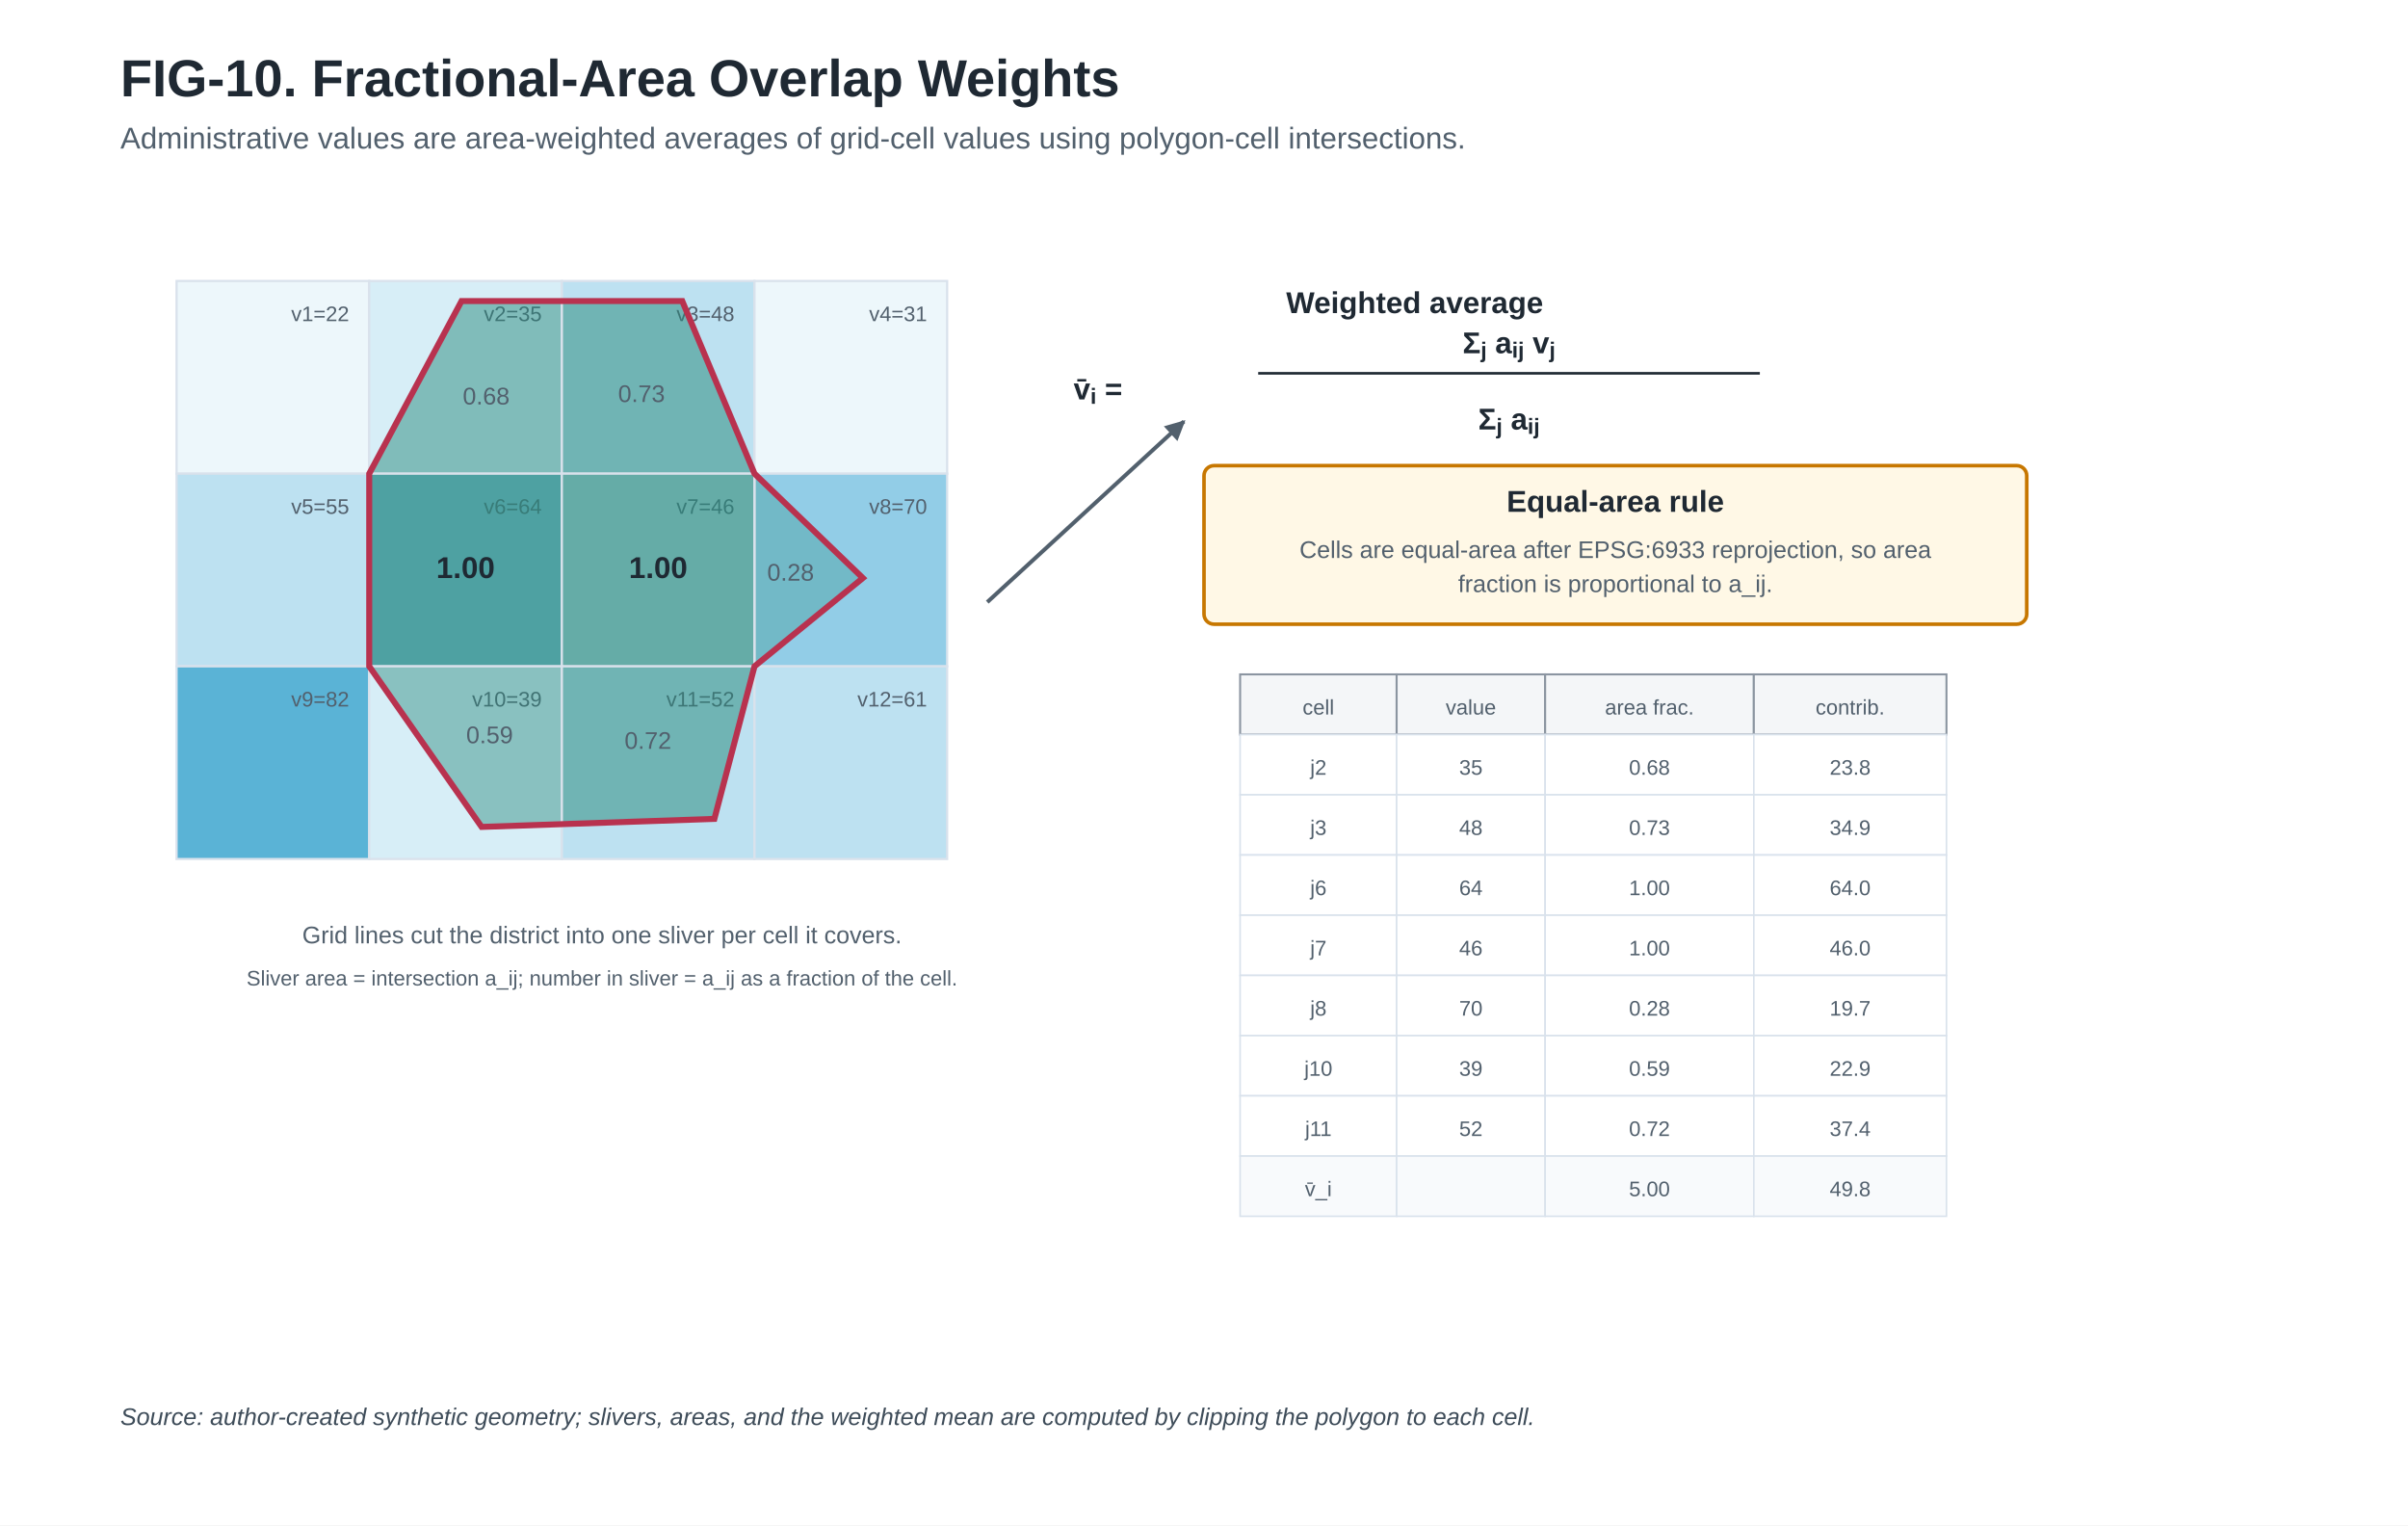
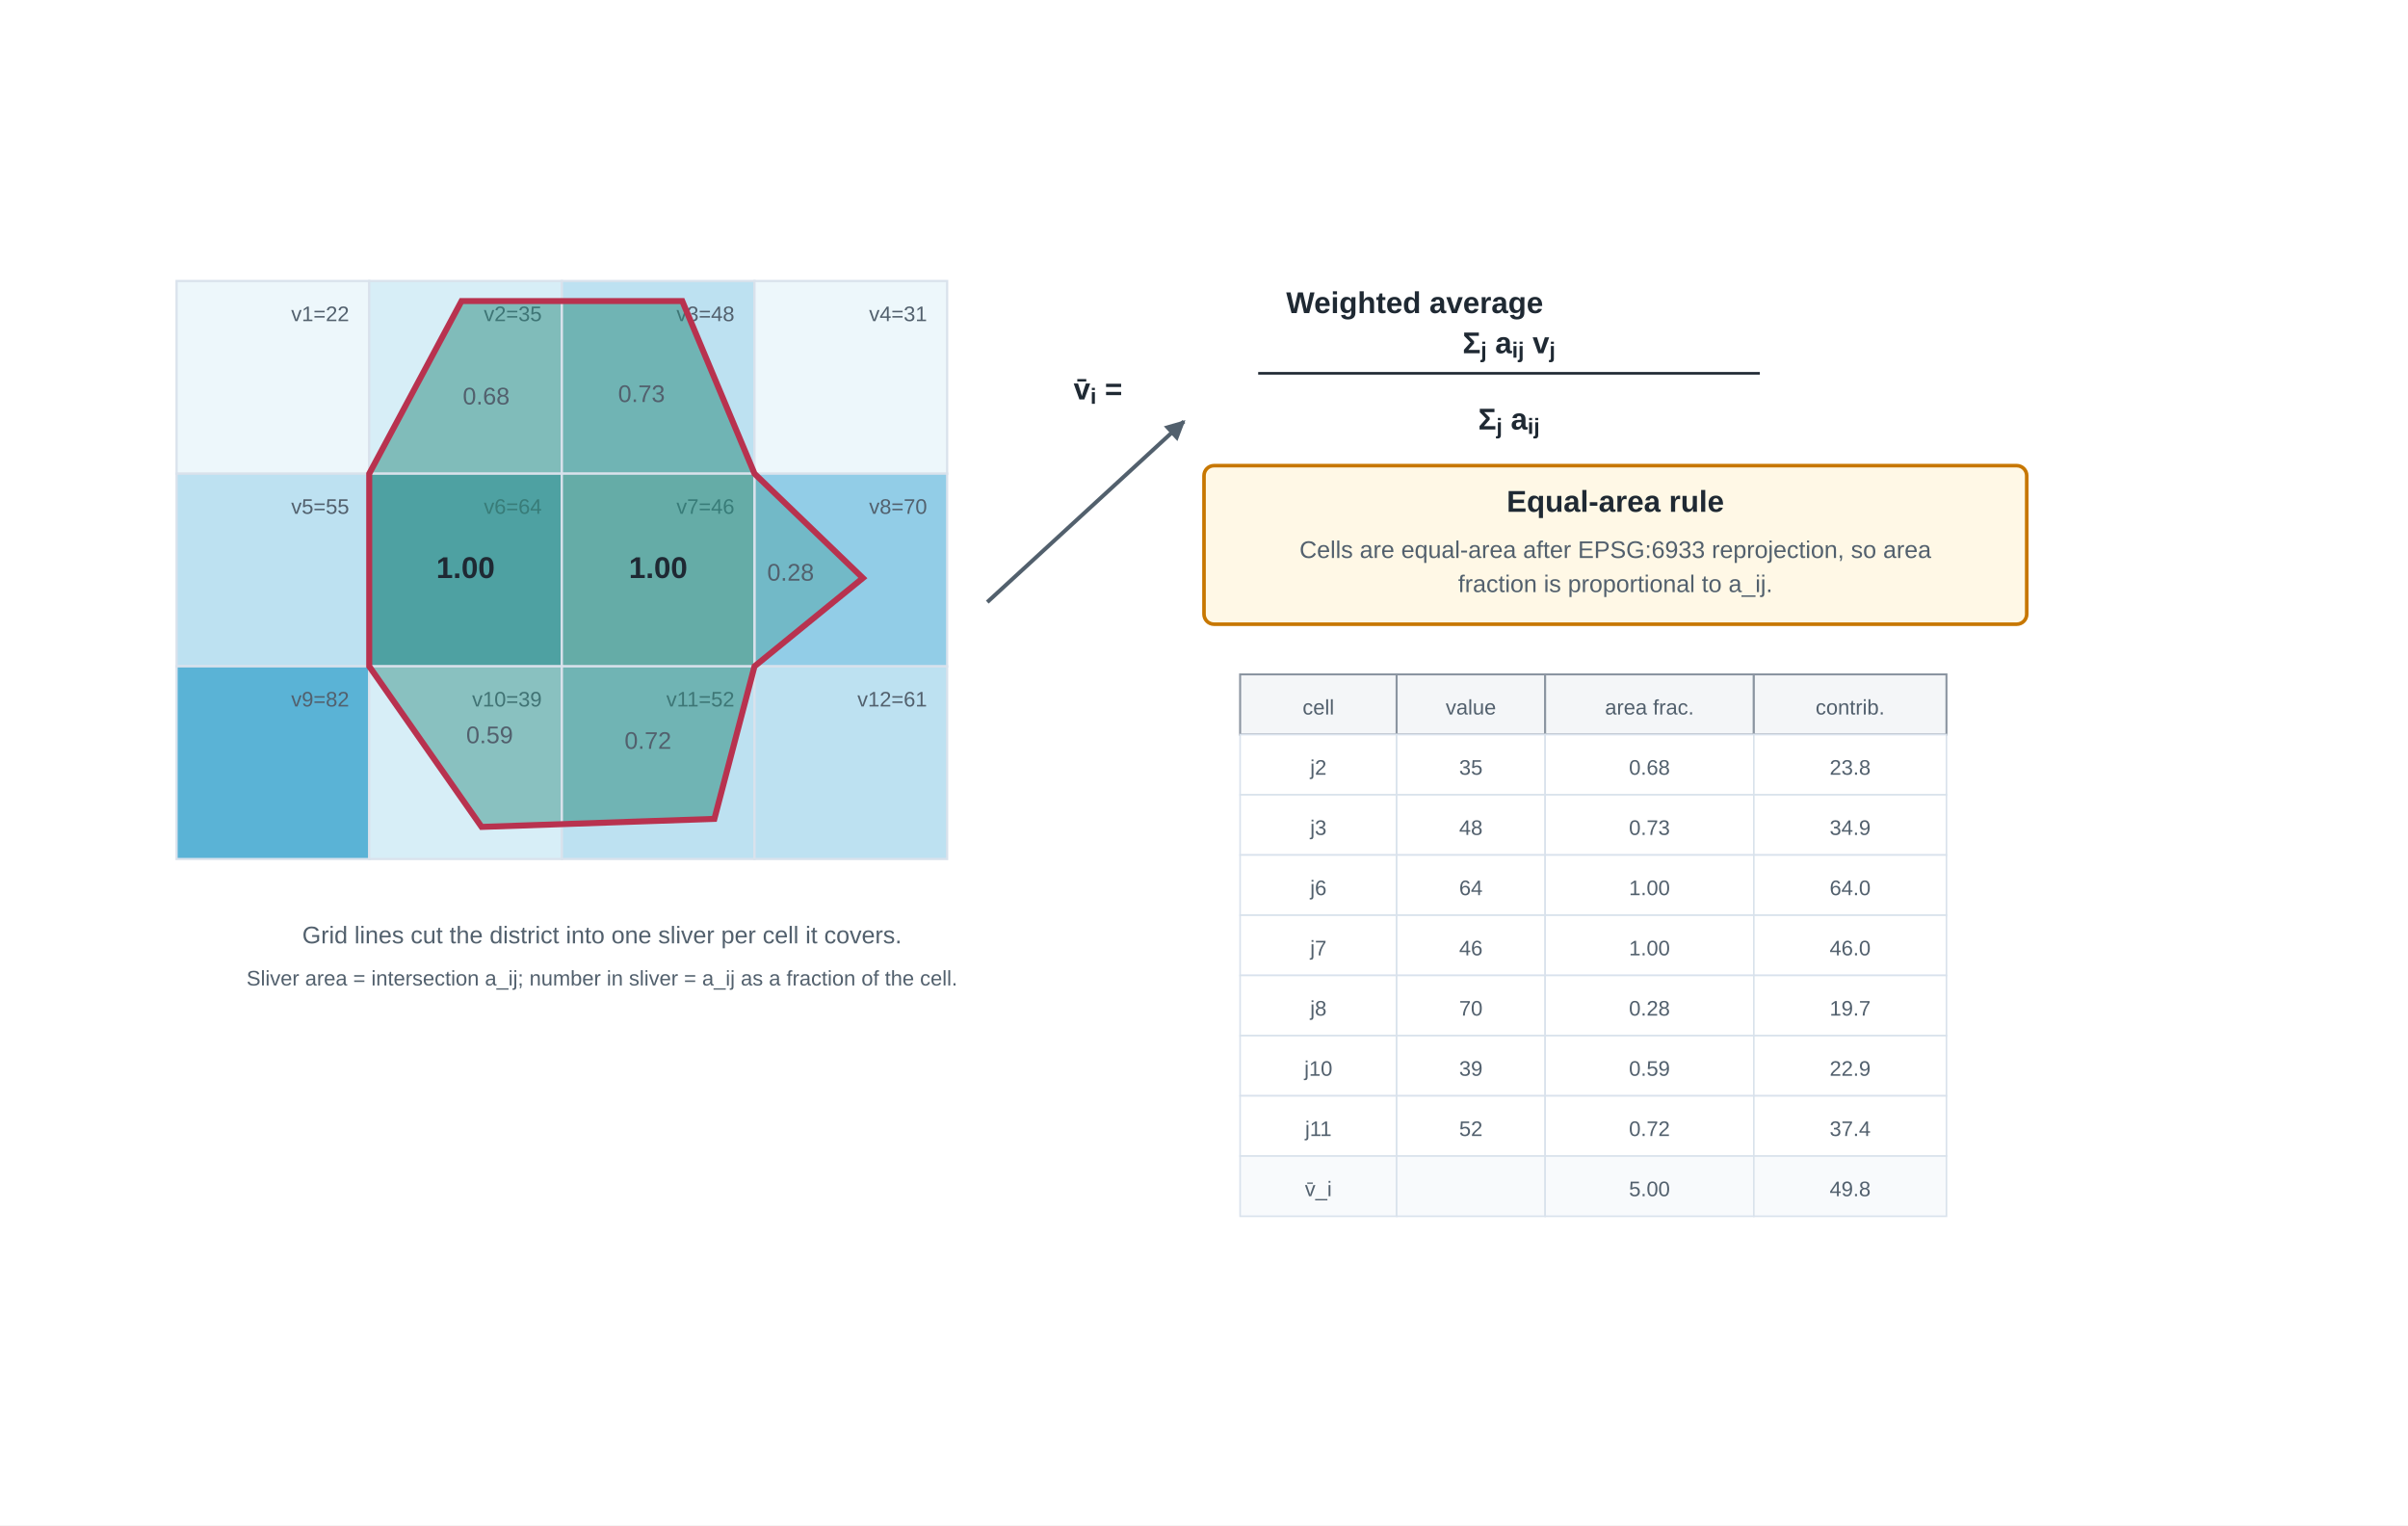
<svg xmlns="http://www.w3.org/2000/svg" width="1200" height="760" viewBox="0 0 1200 760" role="img" aria-labelledby="title desc">
  <style>
text { font-family: Arial, Helvetica, sans-serif; fill: #1f2933; }
.title { font-size: 26px; font-weight: 700; }
.subtitle { font-size: 15px; fill: #52606d; }
.label { font-size: 15px; font-weight: 700; }
.small { font-size: 12px; fill: #52606d; }
.tiny { font-size: 10.5px; fill: #52606d; }
.note { font-size: 12px; fill: #3e4c59; font-style: italic; }
.axis { stroke: #52606d; stroke-width: 1.2; }
.gridline { stroke: #d9e2ec; stroke-width: 1; }
.arrow { stroke: #52606d; stroke-width: 2.0; fill: none; marker-end: url(#arrow); }
</style>
  <defs>
    <marker id="arrow" viewBox="0 0 12 12" refX="10" refY="6" markerWidth="12" markerHeight="12" markerUnits="userSpaceOnUse" orient="auto-start-reverse">
      <path d="M 1 1 L 11 6 L 1 11 z" fill="#52606d" />
    </marker>
  </defs>
  <rect width="1200" height="760" fill="white" />
-   <text x="60.0" y="48.0" class="title" text-anchor="start">FIG-10. Fractional-Area Overlap Weights</text>
-   <text x="60.0" y="74.0" class="subtitle" text-anchor="start">Administrative values are area-weighted averages of grid-cell values using polygon-cell intersections.</text>
  <rect x="88" y="140" width="96" height="96" rx="0" fill="#edf7fb" stroke="#d9e2ec" stroke-width="1.1" />
  <text x="174.0" y="160.0" class="tiny" text-anchor="end">v1=22</text>
  <rect x="184" y="140" width="96" height="96" rx="0" fill="#d7eef7" stroke="#d9e2ec" stroke-width="1.1" />
  <text x="270.0" y="160.0" class="tiny" text-anchor="end">v2=35</text>
  <rect x="280" y="140" width="96" height="96" rx="0" fill="#bde1f1" stroke="#d9e2ec" stroke-width="1.1" />
  <text x="366.0" y="160.0" class="tiny" text-anchor="end">v3=48</text>
  <rect x="376" y="140" width="96" height="96" rx="0" fill="#edf7fb" stroke="#d9e2ec" stroke-width="1.1" />
  <text x="462.0" y="160.0" class="tiny" text-anchor="end">v4=31</text>
  <rect x="88" y="236" width="96" height="96" rx="0" fill="#bde1f1" stroke="#d9e2ec" stroke-width="1.1" />
  <text x="174.0" y="256.0" class="tiny" text-anchor="end">v5=55</text>
  <rect x="184" y="236" width="96" height="96" rx="0" fill="#92cde7" stroke="#d9e2ec" stroke-width="1.1" />
  <text x="270.0" y="256.0" class="tiny" text-anchor="end">v6=64</text>
  <rect x="280" y="236" width="96" height="96" rx="0" fill="#d7eef7" stroke="#d9e2ec" stroke-width="1.1" />
  <text x="366.0" y="256.0" class="tiny" text-anchor="end">v7=46</text>
  <rect x="376" y="236" width="96" height="96" rx="0" fill="#92cde7" stroke="#d9e2ec" stroke-width="1.1" />
  <text x="462.0" y="256.0" class="tiny" text-anchor="end">v8=70</text>
  <rect x="88" y="332" width="96" height="96" rx="0" fill="#5ab3d6" stroke="#d9e2ec" stroke-width="1.1" />
  <text x="174.0" y="352.0" class="tiny" text-anchor="end">v9=82</text>
  <rect x="184" y="332" width="96" height="96" rx="0" fill="#d7eef7" stroke="#d9e2ec" stroke-width="1.1" />
  <text x="270.0" y="352.0" class="tiny" text-anchor="end">v10=39</text>
  <rect x="280" y="332" width="96" height="96" rx="0" fill="#bde1f1" stroke="#d9e2ec" stroke-width="1.1" />
  <text x="366.0" y="352.0" class="tiny" text-anchor="end">v11=52</text>
  <rect x="376" y="332" width="96" height="96" rx="0" fill="#bde1f1" stroke="#d9e2ec" stroke-width="1.1" />
  <text x="462.0" y="352.0" class="tiny" text-anchor="end">v12=61</text>
  <polygon points="230.0,150.0 280.0,150.0 280.0,236.0 184.0,236.0" fill="#2b8a7e" fill-opacity="0.50" stroke="#d9e2ec" stroke-width="1.1" />
  <polygon points="280.0,236.0 280.0,150.0 340.0,150.0 376.0,236.0" fill="#2b8a7e" fill-opacity="0.52" stroke="#d9e2ec" stroke-width="1.1" />
  <polygon points="184.0,236.0 280.0,236.0 280.0,332.0 184.0,332.0" fill="#2b8a7e" fill-opacity="0.66" stroke="#d9e2ec" stroke-width="1.1" />
  <polygon points="280.0,332.0 280.0,236.0 376.0,236.0 376.0,332.0" fill="#2b8a7e" fill-opacity="0.66" stroke="#d9e2ec" stroke-width="1.1" />
  <polygon points="376.0,236.0 430.0,288.0 376.0,332.0" fill="#2b8a7e" fill-opacity="0.30" stroke="#d9e2ec" stroke-width="1.1" />
  <polygon points="280.0,332.0 280.0,410.6 240.0,412.0 184.0,332.0" fill="#2b8a7e" fill-opacity="0.45" stroke="#d9e2ec" stroke-width="1.1" />
  <polygon points="280.0,332.0 376.0,332.0 356.0,408.0 280.0,410.6" fill="#2b8a7e" fill-opacity="0.52" stroke="#d9e2ec" stroke-width="1.1" />
  <polygon points="230.0,150.0 340.0,150.0 376.0,236.0 430.0,288.0 376.0,332.0 356.0,408.0 240.0,412.0 184.0,332.0 184.0,236.0" fill="none" stroke="#b8324f" stroke-width="3" />
  <text x="242.3" y="201.5" class="small" text-anchor="middle">0.68</text>
  <text x="319.7" y="200.3" class="small" text-anchor="middle">0.73</text>
  <text x="232.0" y="288.0" class="label" text-anchor="middle">1.00</text>
  <text x="328.0" y="288.0" class="label" text-anchor="middle">1.00</text>
  <text x="394.0" y="289.3" class="small" text-anchor="middle">0.28</text>
  <text x="244.0" y="370.3" class="small" text-anchor="middle">0.59</text>
  <text x="322.9" y="373.1" class="small" text-anchor="middle">0.72</text>
  <text x="300.0" y="470.0" class="small" text-anchor="middle">Grid lines cut the district into one sliver per cell it covers.</text>
  <text x="300.0" y="491.0" class="tiny" text-anchor="middle">Sliver area = intersection a_ij; number in sliver = a_ij as a fraction of the cell.</text>
  <text x="705.0" y="156.0" class="label" text-anchor="middle">Weighted average</text>
  <g>
    <text x="535.0" y="199.0" class="label" text-anchor="start">v̄<tspan baseline-shift="sub" font-size="11px">i</tspan> =</text>
    <line x1="627.0" y1="186.0" x2="877.0" y2="186.0" stroke="#1f2933" stroke-width="1.3" />
    <text x="752.0" y="176.0" class="label" text-anchor="middle">Σ<tspan baseline-shift="sub" font-size="11px">j</tspan> a<tspan baseline-shift="sub" font-size="11px">ij</tspan> v<tspan baseline-shift="sub" font-size="11px">j</tspan>
    </text>
    <text x="752.0" y="214.0" class="label" text-anchor="middle">Σ<tspan baseline-shift="sub" font-size="11px">j</tspan> a<tspan baseline-shift="sub" font-size="11px">ij</tspan>
    </text>
  </g>
  <path class="arrow" d="M 492.0 300.0 L 590.0 210.0" />
  <rect x="600" y="232" width="410" height="79" rx="5" fill="#fff8e6" stroke="#c77700" stroke-width="1.8" class="flow-box" />
  <text x="805.0" y="255.0" class="label" text-anchor="middle" data-box="600,232,410,79">Equal-area rule</text>
  <text x="805.0" y="278.0" class="small" text-anchor="middle" data-box="600,232,410,79">Cells are equal-area after EPSG:6933 reprojection, so area</text>
  <text x="805.0" y="295.0" class="small" text-anchor="middle" data-box="600,232,410,79">fraction is proportional to a_ij.</text>
  <rect x="618" y="336" width="78" height="30" rx="0" fill="#f4f6f8" stroke="#8b95a1" stroke-width="1.0" />
  <text x="657.0" y="356.0" class="tiny" text-anchor="middle">cell</text>
  <rect x="696" y="336" width="74" height="30" rx="0" fill="#f4f6f8" stroke="#8b95a1" stroke-width="1.0" />
  <text x="733.0" y="356.0" class="tiny" text-anchor="middle">value</text>
  <rect x="770" y="336" width="104" height="30" rx="0" fill="#f4f6f8" stroke="#8b95a1" stroke-width="1.0" />
  <text x="822.0" y="356.0" class="tiny" text-anchor="middle">area frac.</text>
  <rect x="874" y="336" width="96" height="30" rx="0" fill="#f4f6f8" stroke="#8b95a1" stroke-width="1.0" />
  <text x="922.0" y="356.0" class="tiny" text-anchor="middle">contrib.</text>
  <rect x="618" y="366" width="78" height="30" rx="0" fill="white" stroke="#d9e2ec" stroke-width="0.8" />
  <text x="657.0" y="386.0" class="tiny" text-anchor="middle">j2</text>
  <rect x="696" y="366" width="74" height="30" rx="0" fill="white" stroke="#d9e2ec" stroke-width="0.8" />
  <text x="733.0" y="386.0" class="tiny" text-anchor="middle">35</text>
  <rect x="770" y="366" width="104" height="30" rx="0" fill="white" stroke="#d9e2ec" stroke-width="0.8" />
  <text x="822.0" y="386.0" class="tiny" text-anchor="middle">0.68</text>
  <rect x="874" y="366" width="96" height="30" rx="0" fill="white" stroke="#d9e2ec" stroke-width="0.8" />
  <text x="922.0" y="386.0" class="tiny" text-anchor="middle">23.8</text>
  <rect x="618" y="396" width="78" height="30" rx="0" fill="white" stroke="#d9e2ec" stroke-width="0.8" />
  <text x="657.0" y="416.0" class="tiny" text-anchor="middle">j3</text>
  <rect x="696" y="396" width="74" height="30" rx="0" fill="white" stroke="#d9e2ec" stroke-width="0.8" />
  <text x="733.0" y="416.0" class="tiny" text-anchor="middle">48</text>
  <rect x="770" y="396" width="104" height="30" rx="0" fill="white" stroke="#d9e2ec" stroke-width="0.8" />
  <text x="822.0" y="416.0" class="tiny" text-anchor="middle">0.73</text>
  <rect x="874" y="396" width="96" height="30" rx="0" fill="white" stroke="#d9e2ec" stroke-width="0.8" />
  <text x="922.0" y="416.0" class="tiny" text-anchor="middle">34.9</text>
  <rect x="618" y="426" width="78" height="30" rx="0" fill="white" stroke="#d9e2ec" stroke-width="0.8" />
  <text x="657.0" y="446.0" class="tiny" text-anchor="middle">j6</text>
  <rect x="696" y="426" width="74" height="30" rx="0" fill="white" stroke="#d9e2ec" stroke-width="0.8" />
  <text x="733.0" y="446.0" class="tiny" text-anchor="middle">64</text>
  <rect x="770" y="426" width="104" height="30" rx="0" fill="white" stroke="#d9e2ec" stroke-width="0.8" />
  <text x="822.0" y="446.0" class="tiny" text-anchor="middle">1.00</text>
  <rect x="874" y="426" width="96" height="30" rx="0" fill="white" stroke="#d9e2ec" stroke-width="0.8" />
  <text x="922.0" y="446.0" class="tiny" text-anchor="middle">64.0</text>
  <rect x="618" y="456" width="78" height="30" rx="0" fill="white" stroke="#d9e2ec" stroke-width="0.8" />
  <text x="657.0" y="476.0" class="tiny" text-anchor="middle">j7</text>
  <rect x="696" y="456" width="74" height="30" rx="0" fill="white" stroke="#d9e2ec" stroke-width="0.8" />
  <text x="733.0" y="476.0" class="tiny" text-anchor="middle">46</text>
  <rect x="770" y="456" width="104" height="30" rx="0" fill="white" stroke="#d9e2ec" stroke-width="0.8" />
  <text x="822.0" y="476.0" class="tiny" text-anchor="middle">1.00</text>
  <rect x="874" y="456" width="96" height="30" rx="0" fill="white" stroke="#d9e2ec" stroke-width="0.8" />
  <text x="922.0" y="476.0" class="tiny" text-anchor="middle">46.0</text>
  <rect x="618" y="486" width="78" height="30" rx="0" fill="white" stroke="#d9e2ec" stroke-width="0.8" />
  <text x="657.0" y="506.0" class="tiny" text-anchor="middle">j8</text>
  <rect x="696" y="486" width="74" height="30" rx="0" fill="white" stroke="#d9e2ec" stroke-width="0.8" />
  <text x="733.0" y="506.0" class="tiny" text-anchor="middle">70</text>
  <rect x="770" y="486" width="104" height="30" rx="0" fill="white" stroke="#d9e2ec" stroke-width="0.8" />
  <text x="822.0" y="506.0" class="tiny" text-anchor="middle">0.28</text>
  <rect x="874" y="486" width="96" height="30" rx="0" fill="white" stroke="#d9e2ec" stroke-width="0.8" />
  <text x="922.0" y="506.0" class="tiny" text-anchor="middle">19.7</text>
  <rect x="618" y="516" width="78" height="30" rx="0" fill="white" stroke="#d9e2ec" stroke-width="0.8" />
  <text x="657.0" y="536.0" class="tiny" text-anchor="middle">j10</text>
  <rect x="696" y="516" width="74" height="30" rx="0" fill="white" stroke="#d9e2ec" stroke-width="0.8" />
  <text x="733.0" y="536.0" class="tiny" text-anchor="middle">39</text>
  <rect x="770" y="516" width="104" height="30" rx="0" fill="white" stroke="#d9e2ec" stroke-width="0.8" />
  <text x="822.0" y="536.0" class="tiny" text-anchor="middle">0.59</text>
  <rect x="874" y="516" width="96" height="30" rx="0" fill="white" stroke="#d9e2ec" stroke-width="0.8" />
  <text x="922.0" y="536.0" class="tiny" text-anchor="middle">22.9</text>
  <rect x="618" y="546" width="78" height="30" rx="0" fill="white" stroke="#d9e2ec" stroke-width="0.8" />
  <text x="657.0" y="566.0" class="tiny" text-anchor="middle">j11</text>
  <rect x="696" y="546" width="74" height="30" rx="0" fill="white" stroke="#d9e2ec" stroke-width="0.8" />
  <text x="733.0" y="566.0" class="tiny" text-anchor="middle">52</text>
  <rect x="770" y="546" width="104" height="30" rx="0" fill="white" stroke="#d9e2ec" stroke-width="0.8" />
  <text x="822.0" y="566.0" class="tiny" text-anchor="middle">0.72</text>
  <rect x="874" y="546" width="96" height="30" rx="0" fill="white" stroke="#d9e2ec" stroke-width="0.8" />
  <text x="922.0" y="566.0" class="tiny" text-anchor="middle">37.4</text>
  <rect x="618" y="576" width="78" height="30" rx="0" fill="#f8fafc" stroke="#d9e2ec" stroke-width="0.8" />
  <text x="657.0" y="596.0" class="tiny" text-anchor="middle">v̄_i</text>
  <rect x="696" y="576" width="74" height="30" rx="0" fill="#f8fafc" stroke="#d9e2ec" stroke-width="0.8" />
  <text x="733.0" y="596.0" class="tiny" text-anchor="middle" />
  <rect x="770" y="576" width="104" height="30" rx="0" fill="#f8fafc" stroke="#d9e2ec" stroke-width="0.8" />
  <text x="822.0" y="596.0" class="tiny" text-anchor="middle">5.00</text>
  <rect x="874" y="576" width="96" height="30" rx="0" fill="#f8fafc" stroke="#d9e2ec" stroke-width="0.8" />
  <text x="922.0" y="596.0" class="tiny" text-anchor="middle">49.8</text>
-   <text x="60.0" y="710.0" class="note" text-anchor="start">Source: author-created synthetic geometry; slivers, areas, and the weighted mean are computed by clipping the polygon to each cell.</text>
</svg>
